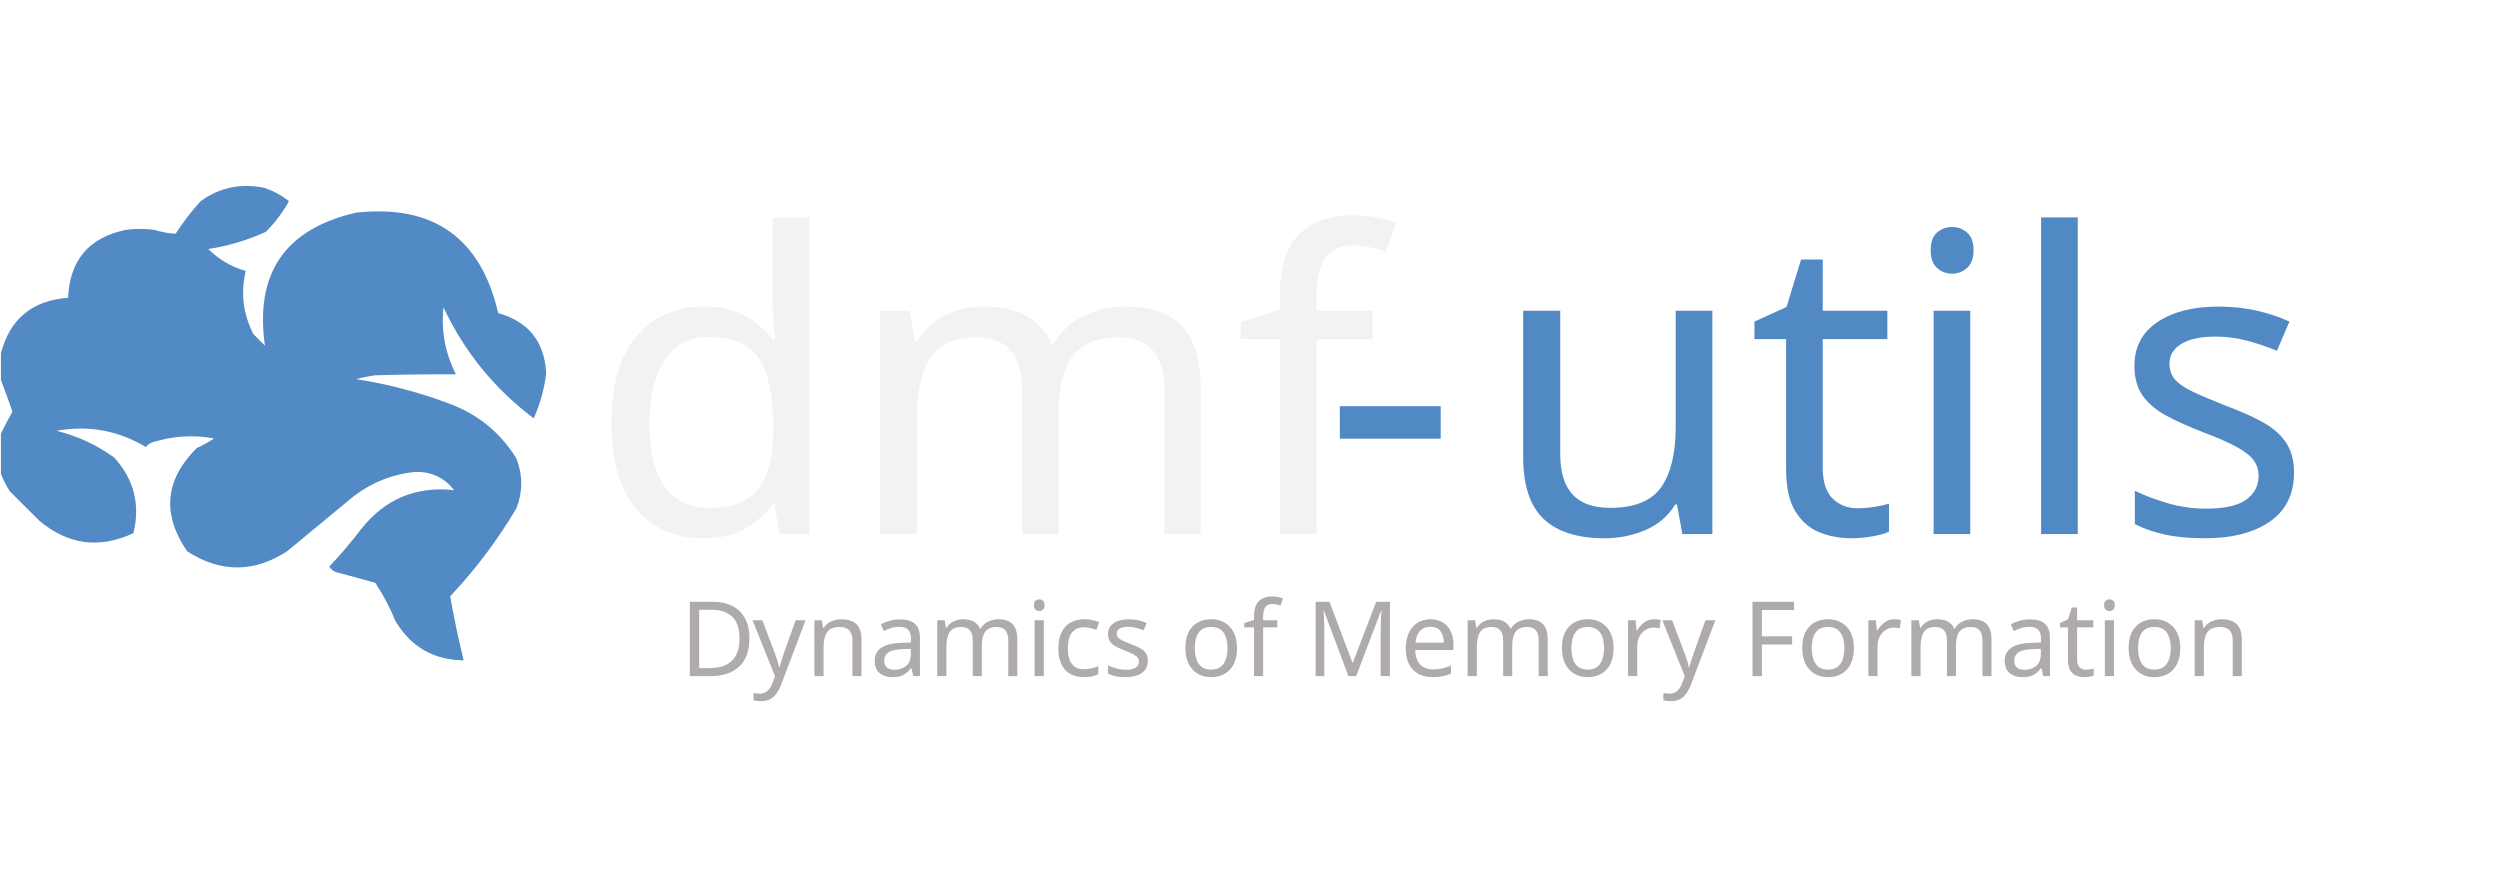
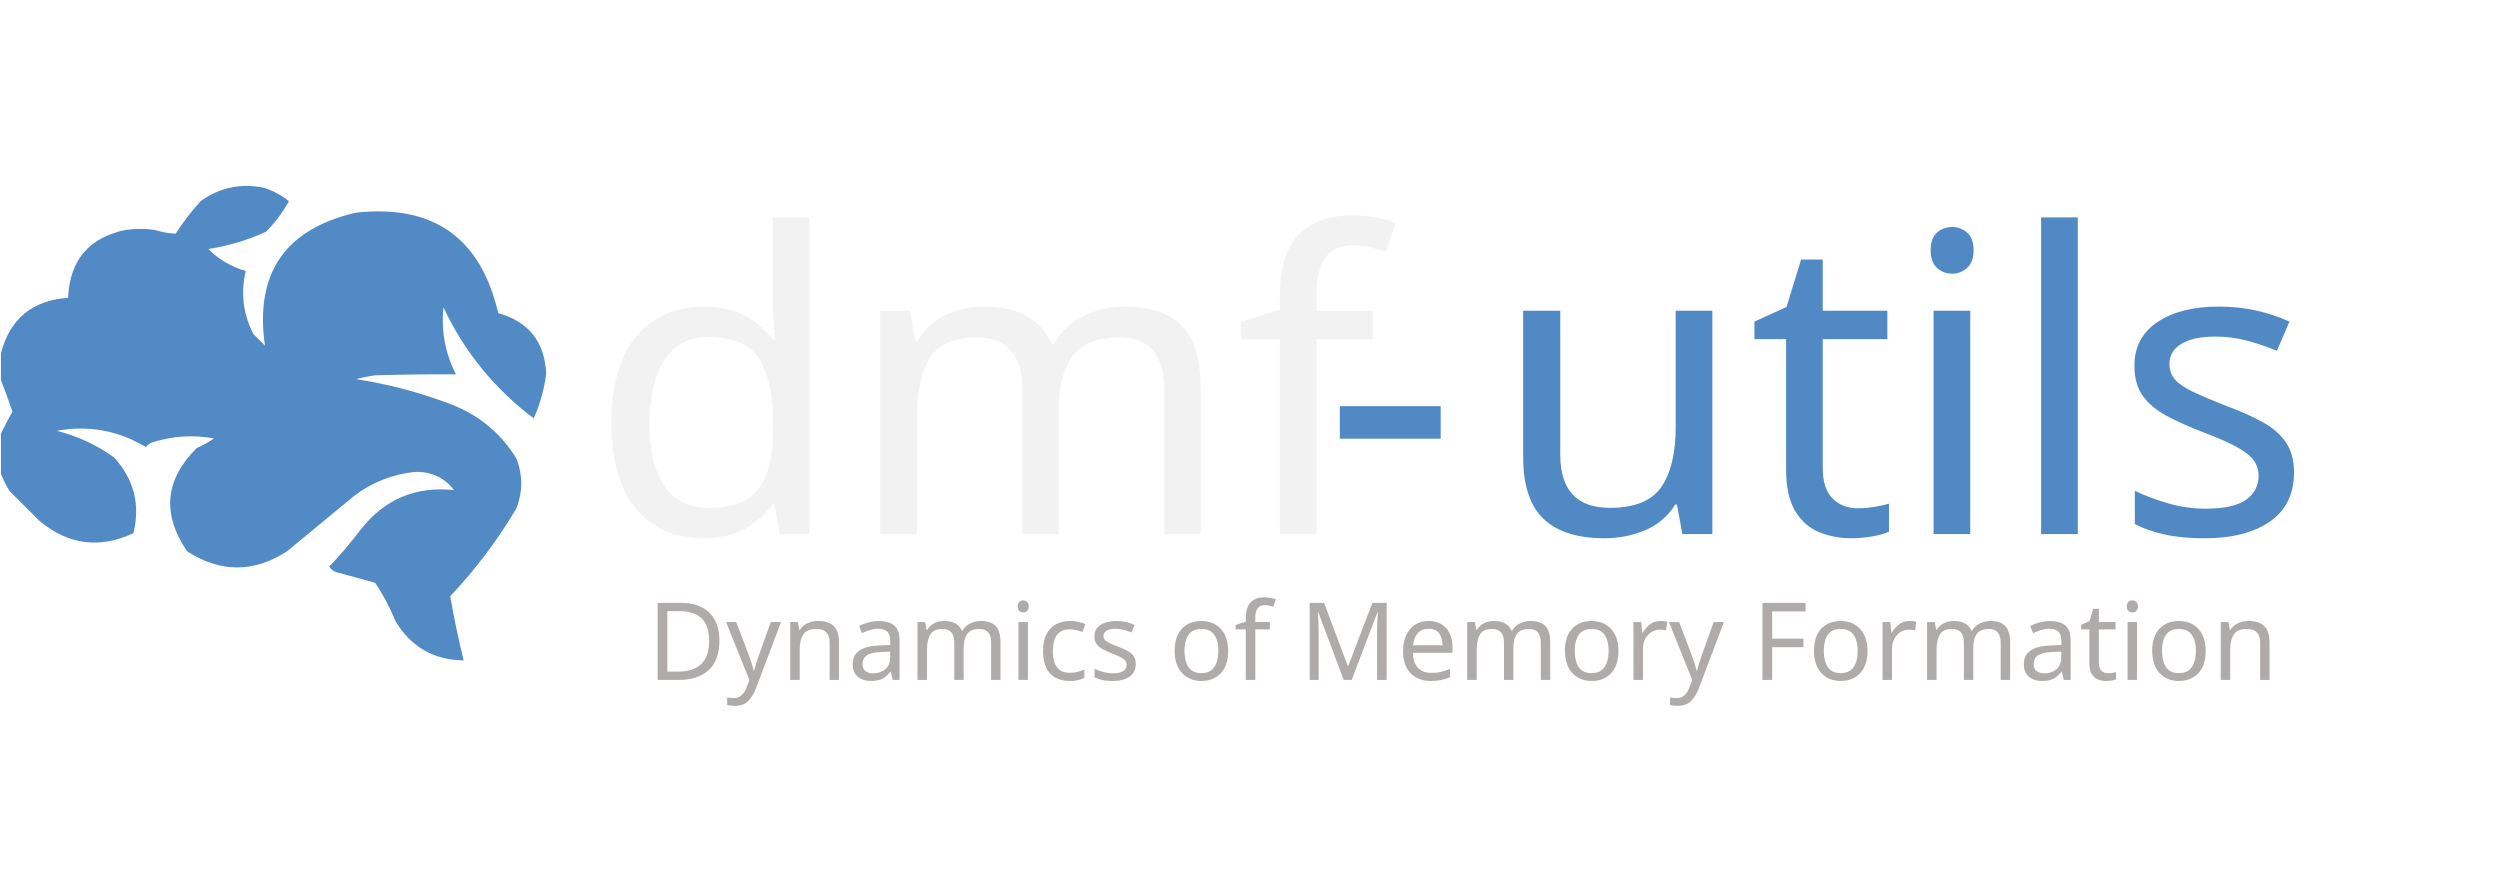
<svg xmlns="http://www.w3.org/2000/svg" width="1320" height="467" xml:space="preserve" overflow="hidden">
  <defs>
    <clipPath id="clip0">
      <rect x="2328" y="371" width="1320" height="467" />
    </clipPath>
    <clipPath id="clip1">
      <rect x="2328" y="456" width="296" height="295" />
    </clipPath>
    <clipPath id="clip2">
      <rect x="2328" y="456" width="296" height="295" />
    </clipPath>
    <clipPath id="clip3">
      <rect x="2328" y="456" width="296" height="295" />
    </clipPath>
  </defs>
  <g clip-path="url(#clip0)" transform="translate(-2328 -371)">
    <g clip-path="url(#clip1)">
      <g clip-path="url(#clip2)">
        <g clip-path="url(#clip3)">
          <path d="M-0.505 165.186C-0.505 158.113-0.505 151.041-0.505 143.969 1.349 140.094 3.37 136.222 5.557 132.35 3.613 126.64 1.592 121.084-0.505 115.68-0.505 110.965-0.505 106.251-0.505 101.536 4.183 83.389 15.97 73.623 34.856 72.237 35.656 52.41 45.759 40.455 65.165 36.371 70.216 35.698 75.268 35.698 80.32 36.371 84.002 37.549 87.707 38.223 91.433 38.392 95.321 32.303 99.699 26.578 104.567 21.216 114.528 14.01 125.641 11.653 137.907 14.144 142.765 15.729 147.142 18.087 151.041 21.216 147.792 27.165 143.751 32.554 138.917 37.381 129.239 41.843 119.136 44.874 108.608 46.474 114.159 52.029 120.726 55.902 128.309 58.093 125.584 69.668 126.931 80.781 132.35 91.433 134.371 93.454 136.392 95.474 138.412 97.495 132.995 59.302 148.992 35.896 186.402 27.278 227.038 22.841 251.958 40.522 261.165 80.32 277.157 84.833 285.576 95.442 286.423 112.144 285.415 120.383 283.226 128.297 279.856 135.887 259.172 120.258 243.344 100.725 232.371 77.289 231.077 89.728 233.265 101.515 238.938 112.649 224.874 112.578 210.729 112.745 196.505 113.155 193.093 113.611 189.725 114.284 186.402 115.175 203.365 117.816 219.867 122.195 235.907 128.309 250.84 133.992 262.458 143.59 270.763 157.103 274.13 165.859 274.13 174.615 270.763 183.371 260.865 200.128 249.246 215.619 235.907 229.845 237.896 241.238 240.255 252.519 242.979 263.691 227.19 263.456 215.234 256.553 207.113 242.979 204.24 235.856 200.704 229.121 196.505 222.773 189.802 220.814 183.066 218.961 176.299 217.216 174.558 216.688 173.211 215.678 172.258 214.186 178.12 207.977 183.677 201.41 188.928 194.484 201.473 178.528 217.806 171.624 237.928 173.773 232.77 167.101 225.867 163.902 217.216 164.175 205.434 165.436 194.826 169.646 185.392 176.804 173.604 186.571 161.818 196.336 150.031 206.103 132.544 217.445 115.033 217.445 97.495 206.103 84.089 186.466 85.773 168.28 102.546 151.546 105.74 150.119 108.771 148.435 111.639 146.495 100.738 144.487 89.962 145.16 79.309 148.515 77.864 148.985 76.685 149.828 75.773 151.041 61.211 142.273 45.551 139.411 28.794 142.454 39.85 145.236 49.953 149.95 59.103 156.598 69.522 168.132 72.889 181.434 69.206 196.505 51.331 204.879 34.83 202.69 19.701 189.938 14.481 184.718 9.261 179.499 4.041 174.278 2.222 171.311 0.706 168.28-0.505 165.186Z" fill="#518AC5" fill-rule="evenodd" fill-opacity="0.999" transform="matrix(1.0034 0 0 1 2329 456)" />
        </g>
      </g>
    </g>
    <text fill="#F2F2F2" fill-opacity="1" font-family="Segoe UI,Segoe UI_MSFontService,sans-serif" font-style="normal" font-variant="normal" font-weight="400" font-stretch="normal" font-size="220" text-anchor="start" direction="ltr" writing-mode="lr-tb" unicode-bidi="normal" text-decoration="none" transform="matrix(1 0 0 1 2638.77 653)">dmf<tspan fill="#5189C5" fill-opacity="1" font-family="Segoe UI,Segoe UI_MSFontService,sans-serif" font-style="normal" font-variant="normal" font-weight="400" font-stretch="normal" font-size="220" text-anchor="start" direction="ltr" writing-mode="lr-tb" unicode-bidi="normal" text-decoration="none" x="387.865" y="0">-</tspan>
      <tspan fill="#5189C5" fill-opacity="1" font-family="Segoe UI,Segoe UI_MSFontService,sans-serif" font-style="normal" font-variant="normal" font-weight="400" font-stretch="normal" font-size="220" text-anchor="start" direction="ltr" writing-mode="lr-tb" unicode-bidi="normal" text-decoration="none" x="476.094" y="0">utils</tspan>
-       <tspan fill="#AFABAB" fill-opacity="1" font-family="Segoe UI,Segoe UI_MSFontService,sans-serif" font-style="normal" font-variant="normal" font-weight="400" font-stretch="normal" font-size="55" text-anchor="start" direction="ltr" writing-mode="lr-tb" unicode-bidi="normal" text-decoration="none" x="48.125" y="75">D</tspan>
-       <tspan fill="#AFABAB" fill-opacity="1" font-family="Segoe UI,Segoe UI_MSFontService,sans-serif" font-style="normal" font-variant="normal" font-weight="400" font-stretch="normal" font-size="55" text-anchor="start" direction="ltr" writing-mode="lr-tb" unicode-bidi="normal" text-decoration="none" x="86.51" y="75">ynamics of Memory Formation</tspan>
+       <tspan fill="#AFABAB" fill-opacity="1" font-family="Segoe UI,Segoe UI_MSFontService,sans-serif" font-style="normal" font-variant="normal" font-weight="400" font-stretch="normal" font-size="57" text-anchor="start" direction="ltr" writing-mode="lr-tb" unicode-bidi="normal" text-decoration="none" x="30.938" y="77">Dynamics of Memory Formation</tspan>
    </text>
  </g>
</svg>
